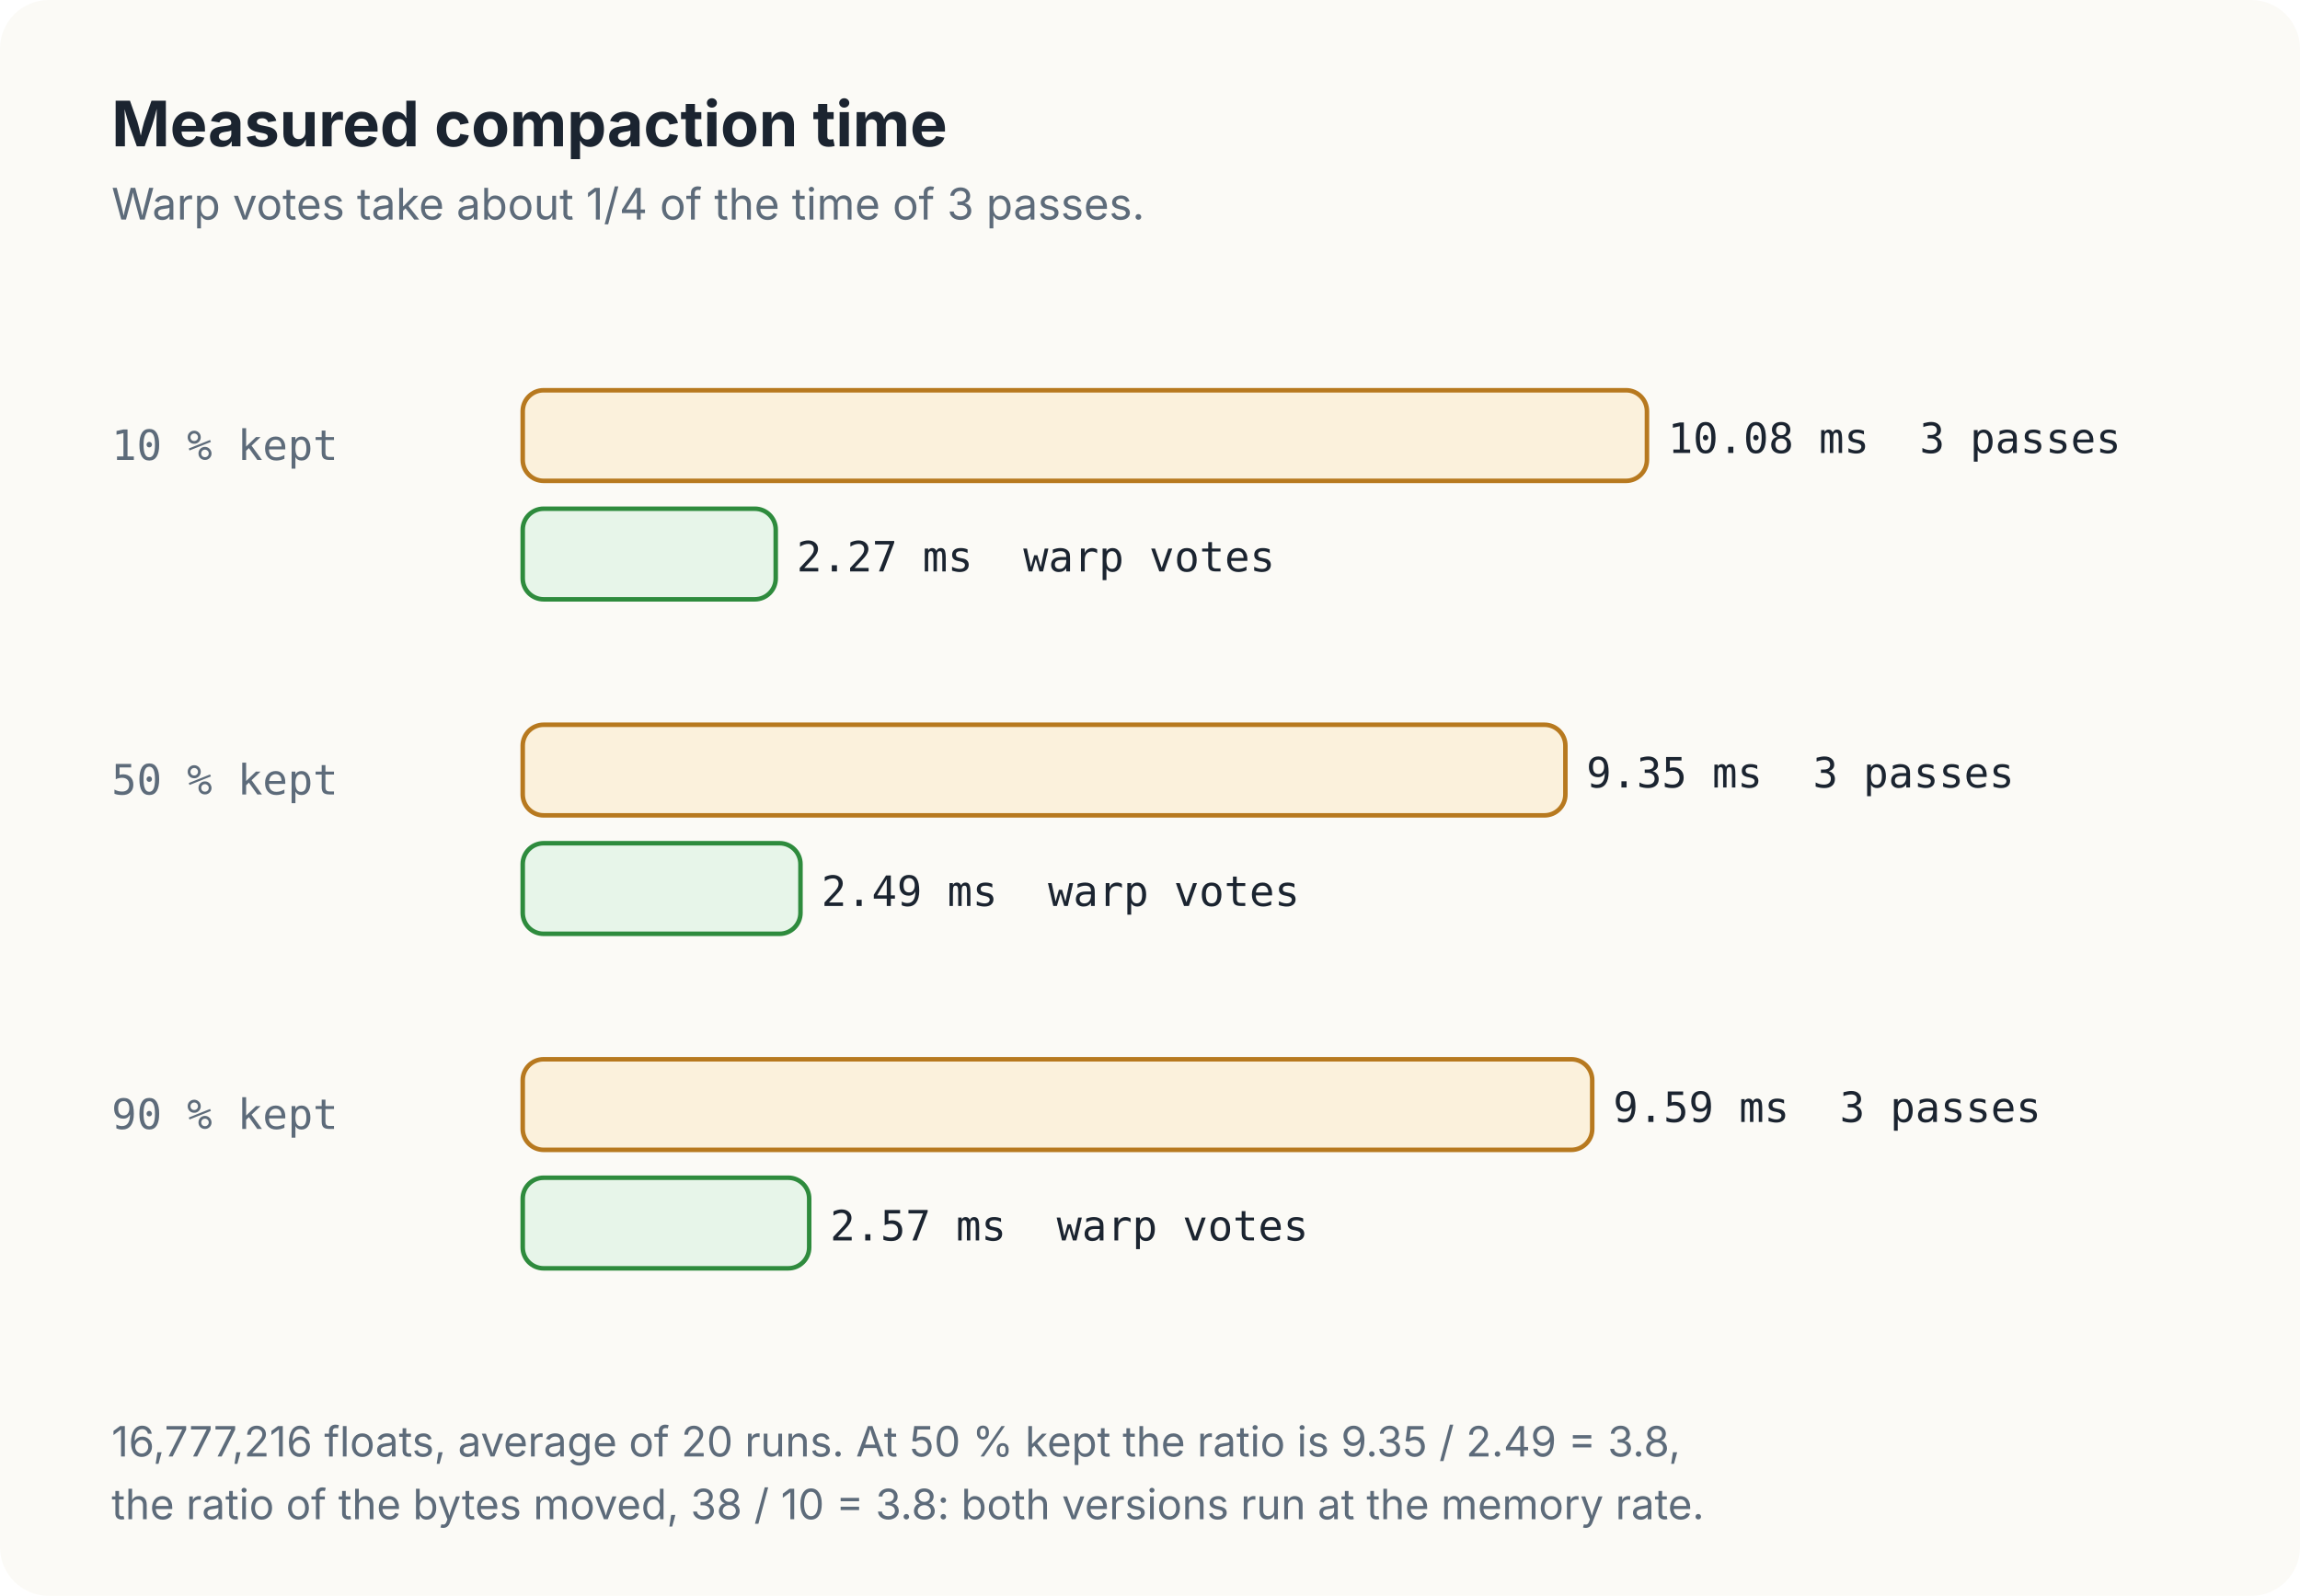
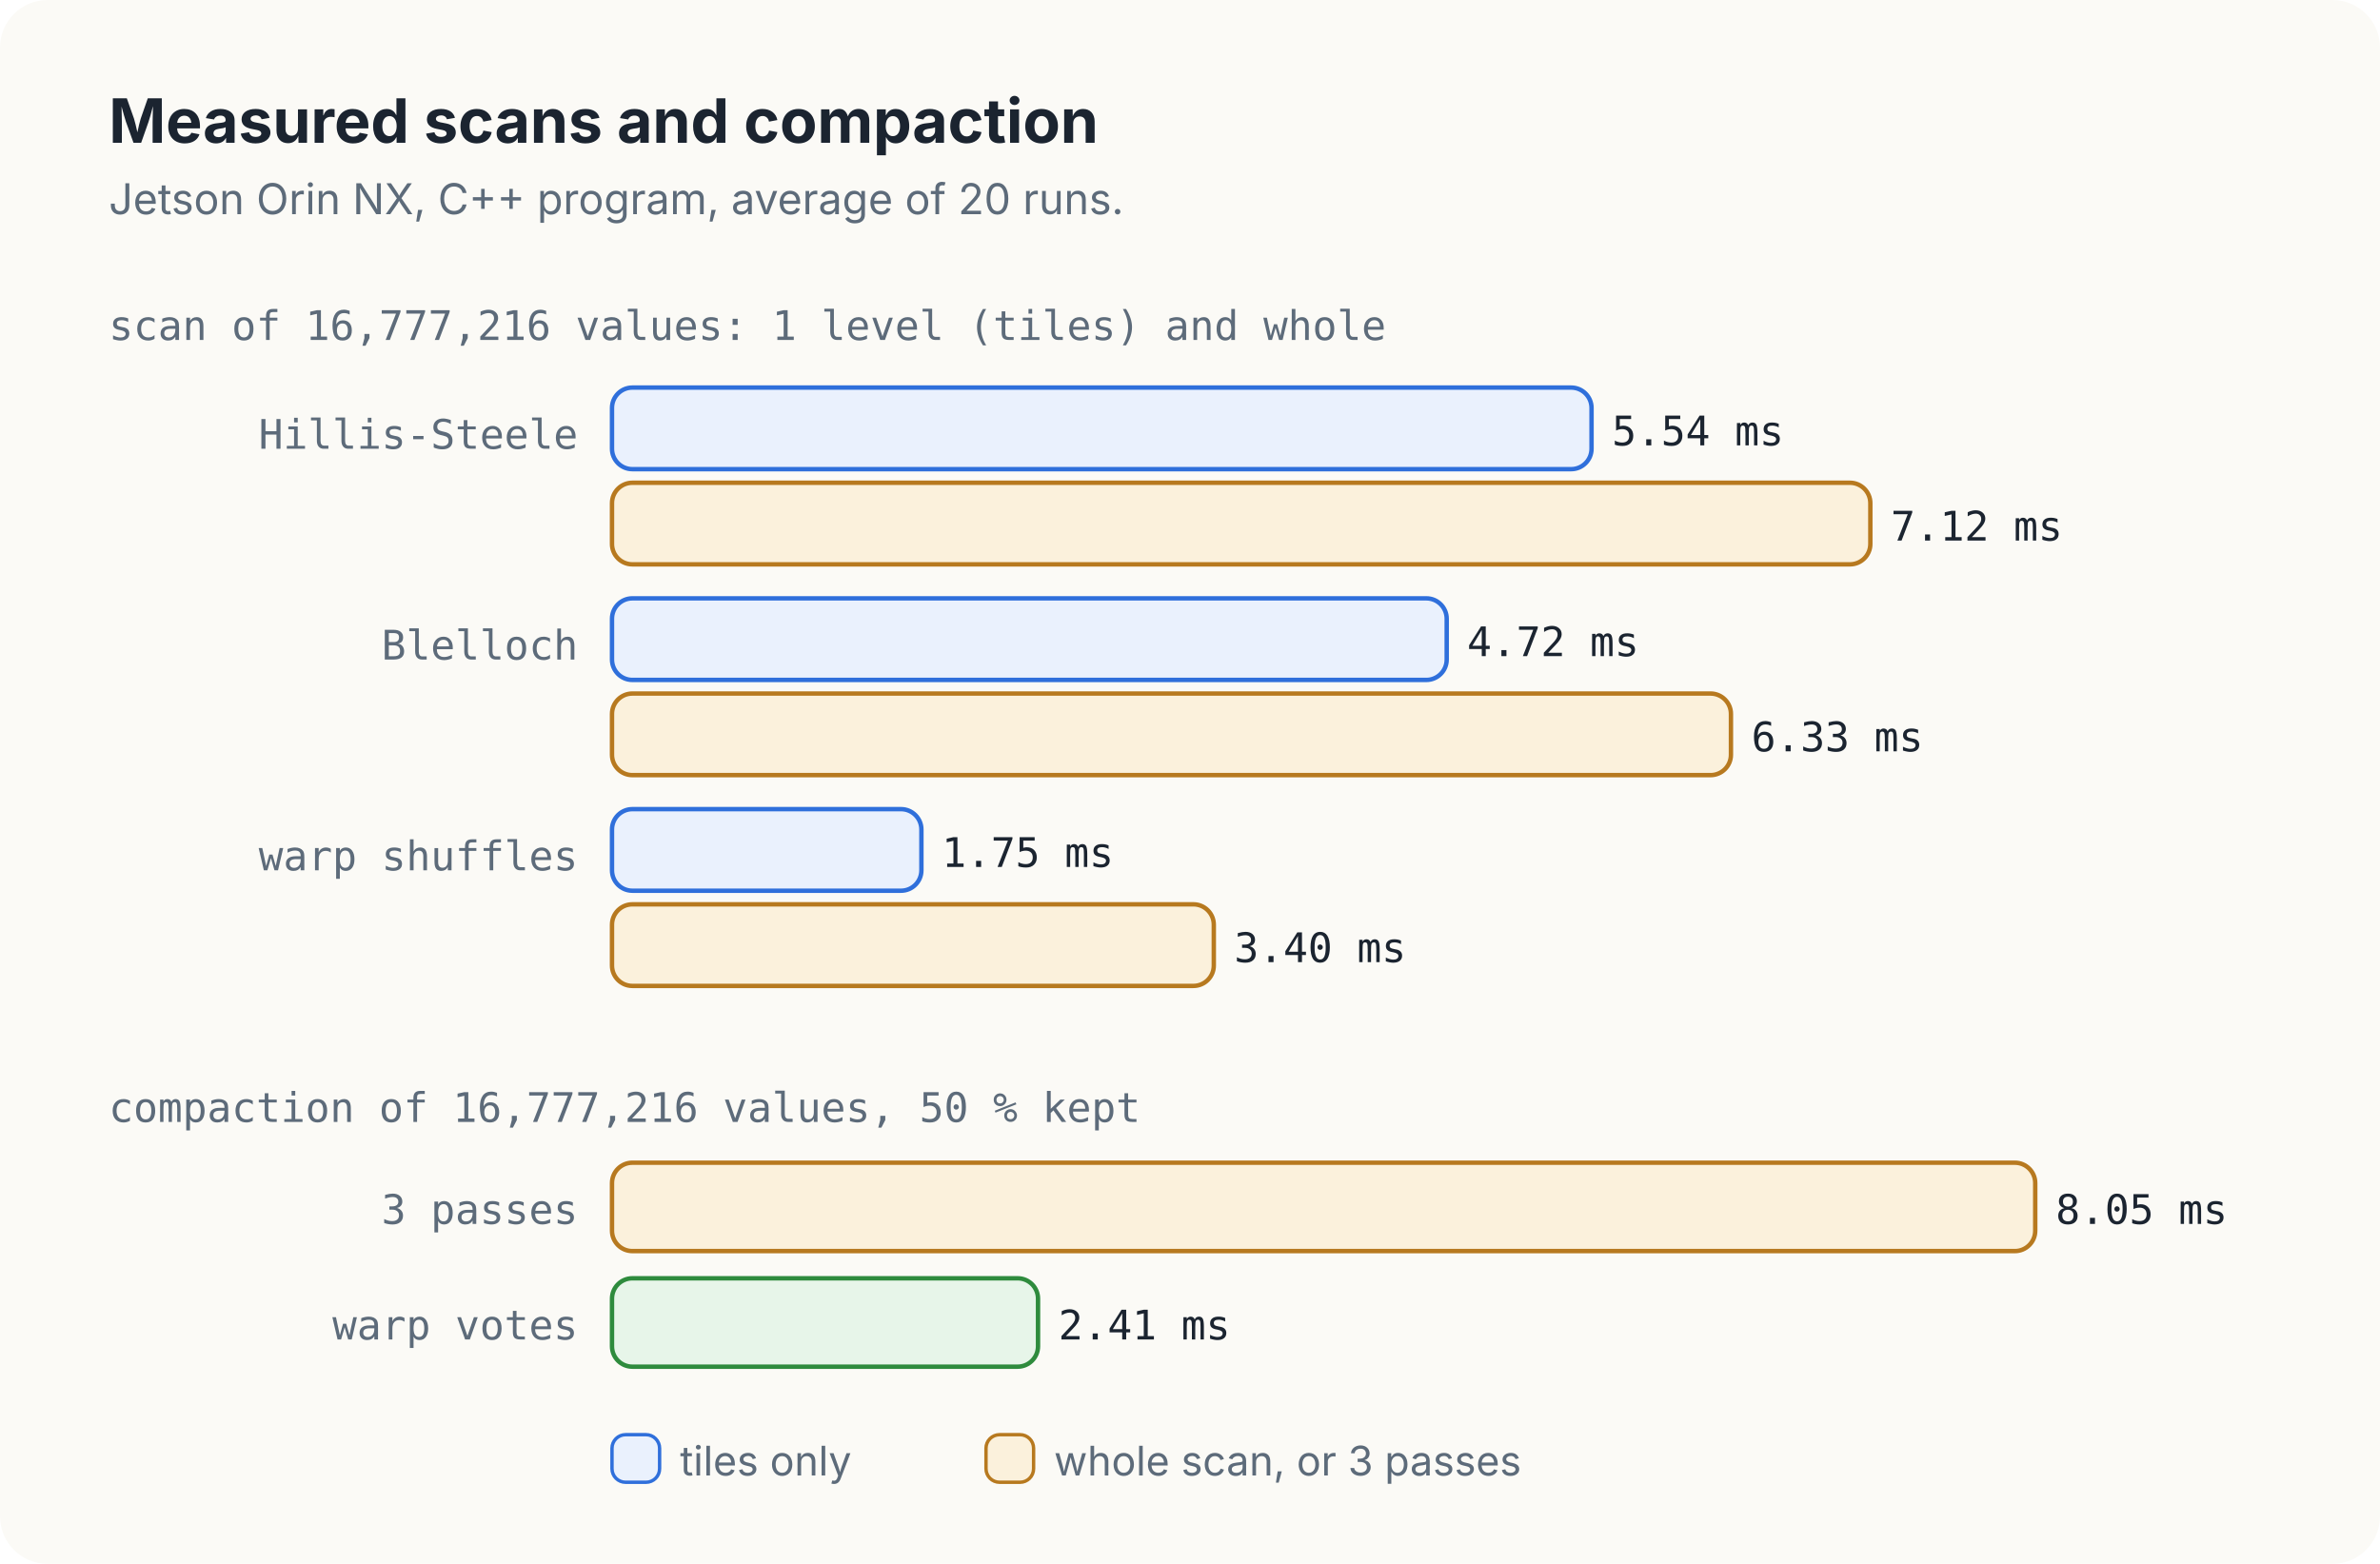
- <svg xmlns="http://www.w3.org/2000/svg" viewBox="0 0 660 458" width="660" height="458" role="img" aria-label="Bars of measured time for compacting 16,777,216 floats. 10 % kept: 3 passes 10.08 ms, warp votes 2.27 ms. 50 % kept: 9.35 ms and 2.49 ms. 90 % kept: 9.59 ms and 2.57 ms.">
+ <svg xmlns="http://www.w3.org/2000/svg" viewBox="0 0 700 460" width="700" height="460" role="img" aria-label="Measured times. Scans of 16,777,216 values, tiles only and whole: Hillis-Steele 5.54 ms and 7.12 ms; Blelloch 4.72 ms and 6.33 ms; warp shuffles 1.75 ms and 3.40 ms. Compaction with 50 % kept: 3 passes 8.05 ms, warp votes 2.41 ms.">
  <style>
    text { font-family: Inter, "Segoe UI", "Helvetica Neue", Helvetica, Arial, sans-serif; fill: #1B2430; }
    .title { font-size: 18px; font-weight: 650; }
    .lede { font-size: 12.5px; fill: #5D6B7A; }
    .name { font-size: 14px; font-weight: 650; }
    .sub { font-size: 12px; fill: #5D6B7A; }
    .note { font-size: 12px; fill: #5D6B7A; }
    .tab { font-size: 11.5px; font-weight: 650; letter-spacing: 0.04em; fill: #5D6B7A; }
    .mono { font-family: "JetBrains Mono", "SF Mono", Menlo, Consolas, monospace; font-size: 12px; }
    .dim { fill: #8794A3; }
    .strong { font-weight: 700; }
    .trap { fill: #CF4526; font-weight: 700; }
    .pill { font-size: 11px; font-weight: 600; }
    .wire { fill: none; stroke: #3F5873; stroke-width: 1.8; stroke-linecap: round; stroke-linejoin: round; }
    .wire.danger { stroke: #CF4526; stroke-dasharray: 6 5; }
    .wire.idle { stroke: #7F8EA0; stroke-dasharray: 2 5; }
  </style>
  <defs>
    <filter id="lift" x="-10%" y="-10%" width="120%" height="135%">
      <feDropShadow dx="0" dy="2" stdDeviation="3" flood-color="#1B2430" flood-opacity="0.13" />
    </filter>
    <linearGradient id="thor-body" x1="0" y1="0" x2="0" y2="1">
      <stop offset="0" stop-color="#C6CCD5" />
      <stop offset="1" stop-color="#979EA9" />
    </linearGradient>
    <linearGradient id="switch-body" x1="0" y1="0" x2="0" y2="1">
      <stop offset="0" stop-color="#3B4656" />
      <stop offset="1" stop-color="#232B37" />
    </linearGradient>
    <marker id="head" viewBox="0 0 10 10" refX="8.5" refY="5" markerUnits="userSpaceOnUse" markerWidth="11" markerHeight="11" orient="auto">
      <path d="M0.5,1 L9,5 L0.5,9 Z" fill="#3F5873" />
    </marker>
    <marker id="head-danger" viewBox="0 0 10 10" refX="8.5" refY="5" markerUnits="userSpaceOnUse" markerWidth="11" markerHeight="11" orient="auto">
      <path d="M0.5,1 L9,5 L0.5,9 Z" fill="#CF4526" />
    </marker>
    <marker id="head-idle" viewBox="0 0 10 10" refX="8.5" refY="5" markerUnits="userSpaceOnUse" markerWidth="11" markerHeight="11" orient="auto">
      <path d="M0.5,1 L9,5 L0.5,9 Z" fill="#7F8EA0" />
    </marker>
  </defs>
-   <rect width="660" height="458" rx="14" fill="#FBFAF6" />
-   <text x="32.0" y="42.0" class="title" text-anchor="start" xml:space="preserve">Measured compaction time</text>
-   <text x="32.0" y="63.0" class="lede" text-anchor="start" xml:space="preserve">Warp votes take about 1/4 of the time of 3 passes.</text>
-   <text x="32.0" y="132.0" class="mono" text-anchor="start" style="fill:#5D6B7A" xml:space="preserve">10 % kept</text>
-   <rect x="150.0" y="112.0" width="322.6" height="26.0" rx="6" fill="#FBF1DC" stroke="#B7791F" stroke-width="1.3" />
-   <text x="478.6" y="130.0" class="mono" text-anchor="start" xml:space="preserve">10.08 ms  3 passes</text>
-   <rect x="150.0" y="146.0" width="72.6" height="26.0" rx="6" fill="#E7F5E9" stroke="#2E8B3D" stroke-width="1.3" />
-   <text x="228.6" y="164.0" class="mono" text-anchor="start" xml:space="preserve">2.27 ms  warp votes</text>
-   <text x="32.0" y="228.0" class="mono" text-anchor="start" style="fill:#5D6B7A" xml:space="preserve">50 % kept</text>
-   <rect x="150.0" y="208.0" width="299.2" height="26.0" rx="6" fill="#FBF1DC" stroke="#B7791F" stroke-width="1.3" />
-   <text x="455.2" y="226.0" class="mono" text-anchor="start" xml:space="preserve">9.35 ms  3 passes</text>
-   <rect x="150.0" y="242.0" width="79.7" height="26.0" rx="6" fill="#E7F5E9" stroke="#2E8B3D" stroke-width="1.3" />
-   <text x="235.7" y="260.0" class="mono" text-anchor="start" xml:space="preserve">2.49 ms  warp votes</text>
-   <text x="32.0" y="324.0" class="mono" text-anchor="start" style="fill:#5D6B7A" xml:space="preserve">90 % kept</text>
-   <rect x="150.0" y="304.0" width="306.9" height="26.0" rx="6" fill="#FBF1DC" stroke="#B7791F" stroke-width="1.3" />
-   <text x="462.9" y="322.0" class="mono" text-anchor="start" xml:space="preserve">9.59 ms  3 passes</text>
-   <rect x="150.0" y="338.0" width="82.2" height="26.0" rx="6" fill="#E7F5E9" stroke="#2E8B3D" stroke-width="1.3" />
-   <text x="238.2" y="356.0" class="mono" text-anchor="start" xml:space="preserve">2.57 ms  warp votes</text>
-   <text x="32.0" y="418.0" class="note" text-anchor="start" xml:space="preserve">16,777,216 floats, average of 20 runs. At 50 % kept the ratio is 9.35 / 2.49 = 3.8,</text>
-   <text x="32.0" y="436.0" class="note" text-anchor="start" xml:space="preserve">the ratio of the bytes moved, 38 / 10 = 3.8: both versions run at the memory rate.</text>
+   <rect width="700" height="460" rx="14" fill="#FBFAF6" />
+   <text x="32.0" y="42.0" class="title" text-anchor="start" xml:space="preserve">Measured scans and compaction</text>
+   <text x="32.0" y="63.0" class="lede" text-anchor="start" xml:space="preserve">Jetson Orin NX, C++ program, average of 20 runs.</text>
+   <text x="32.0" y="100.0" class="mono" text-anchor="start" style="fill:#5D6B7A" xml:space="preserve">scan of 16,777,216 values: 1 level (tiles) and whole</text>
+   <text x="170.0" y="132.0" class="mono" text-anchor="end" style="fill:#5D6B7A" xml:space="preserve">Hillis-Steele</text>
+   <rect x="180.0" y="114.0" width="288.1" height="24.0" rx="6" fill="#EAF1FD" stroke="#2F6FDB" stroke-width="1.3" />
+   <text x="474.1" y="131.0" class="mono" text-anchor="start" xml:space="preserve">5.54 ms</text>
+   <rect x="180.0" y="142.0" width="370.1" height="24.0" rx="6" fill="#FBF1DC" stroke="#B7791F" stroke-width="1.3" />
+   <text x="556.1" y="159.0" class="mono" text-anchor="start" xml:space="preserve">7.12 ms</text>
+   <text x="170.0" y="194.0" class="mono" text-anchor="end" style="fill:#5D6B7A" xml:space="preserve">Blelloch</text>
+   <rect x="180.0" y="176.0" width="245.5" height="24.0" rx="6" fill="#EAF1FD" stroke="#2F6FDB" stroke-width="1.3" />
+   <text x="431.5" y="193.0" class="mono" text-anchor="start" xml:space="preserve">4.72 ms</text>
+   <rect x="180.0" y="204.0" width="329.1" height="24.0" rx="6" fill="#FBF1DC" stroke="#B7791F" stroke-width="1.3" />
+   <text x="515.1" y="221.0" class="mono" text-anchor="start" xml:space="preserve">6.33 ms</text>
+   <text x="170.0" y="256.0" class="mono" text-anchor="end" style="fill:#5D6B7A" xml:space="preserve">warp shuffles</text>
+   <rect x="180.0" y="238.0" width="91.0" height="24.0" rx="6" fill="#EAF1FD" stroke="#2F6FDB" stroke-width="1.3" />
+   <text x="277.0" y="255.0" class="mono" text-anchor="start" xml:space="preserve">1.75 ms</text>
+   <rect x="180.0" y="266.0" width="177.0" height="24.0" rx="6" fill="#FBF1DC" stroke="#B7791F" stroke-width="1.3" />
+   <text x="363.0" y="283.0" class="mono" text-anchor="start" xml:space="preserve">3.40 ms</text>
+   <text x="32.0" y="330.0" class="mono" text-anchor="start" style="fill:#5D6B7A" xml:space="preserve">compaction of 16,777,216 values, 50 % kept</text>
+   <text x="170.0" y="360.0" class="mono" text-anchor="end" style="fill:#5D6B7A" xml:space="preserve">3 passes</text>
+   <rect x="180.0" y="342.0" width="418.6" height="26.0" rx="6" fill="#FBF1DC" stroke="#B7791F" stroke-width="1.3" />
+   <text x="604.6" y="360.0" class="mono" text-anchor="start" xml:space="preserve">8.05 ms</text>
+   <text x="170.0" y="394.0" class="mono" text-anchor="end" style="fill:#5D6B7A" xml:space="preserve">warp votes</text>
+   <rect x="180.0" y="376.0" width="125.3" height="26.0" rx="6" fill="#E7F5E9" stroke="#2E8B3D" stroke-width="1.3" />
+   <text x="311.3" y="394.0" class="mono" text-anchor="start" xml:space="preserve">2.41 ms</text>
+   <rect x="180" y="422" width="14" height="14" rx="4" fill="#EAF1FD" stroke="#2F6FDB" />
+   <text x="200.0" y="434.0" class="note" text-anchor="start" xml:space="preserve">tiles only</text>
+   <rect x="290" y="422" width="14" height="14" rx="4" fill="#FBF1DC" stroke="#B7791F" />
+   <text x="310.0" y="434.0" class="note" text-anchor="start" xml:space="preserve">whole scan, or 3 passes</text>
</svg>
